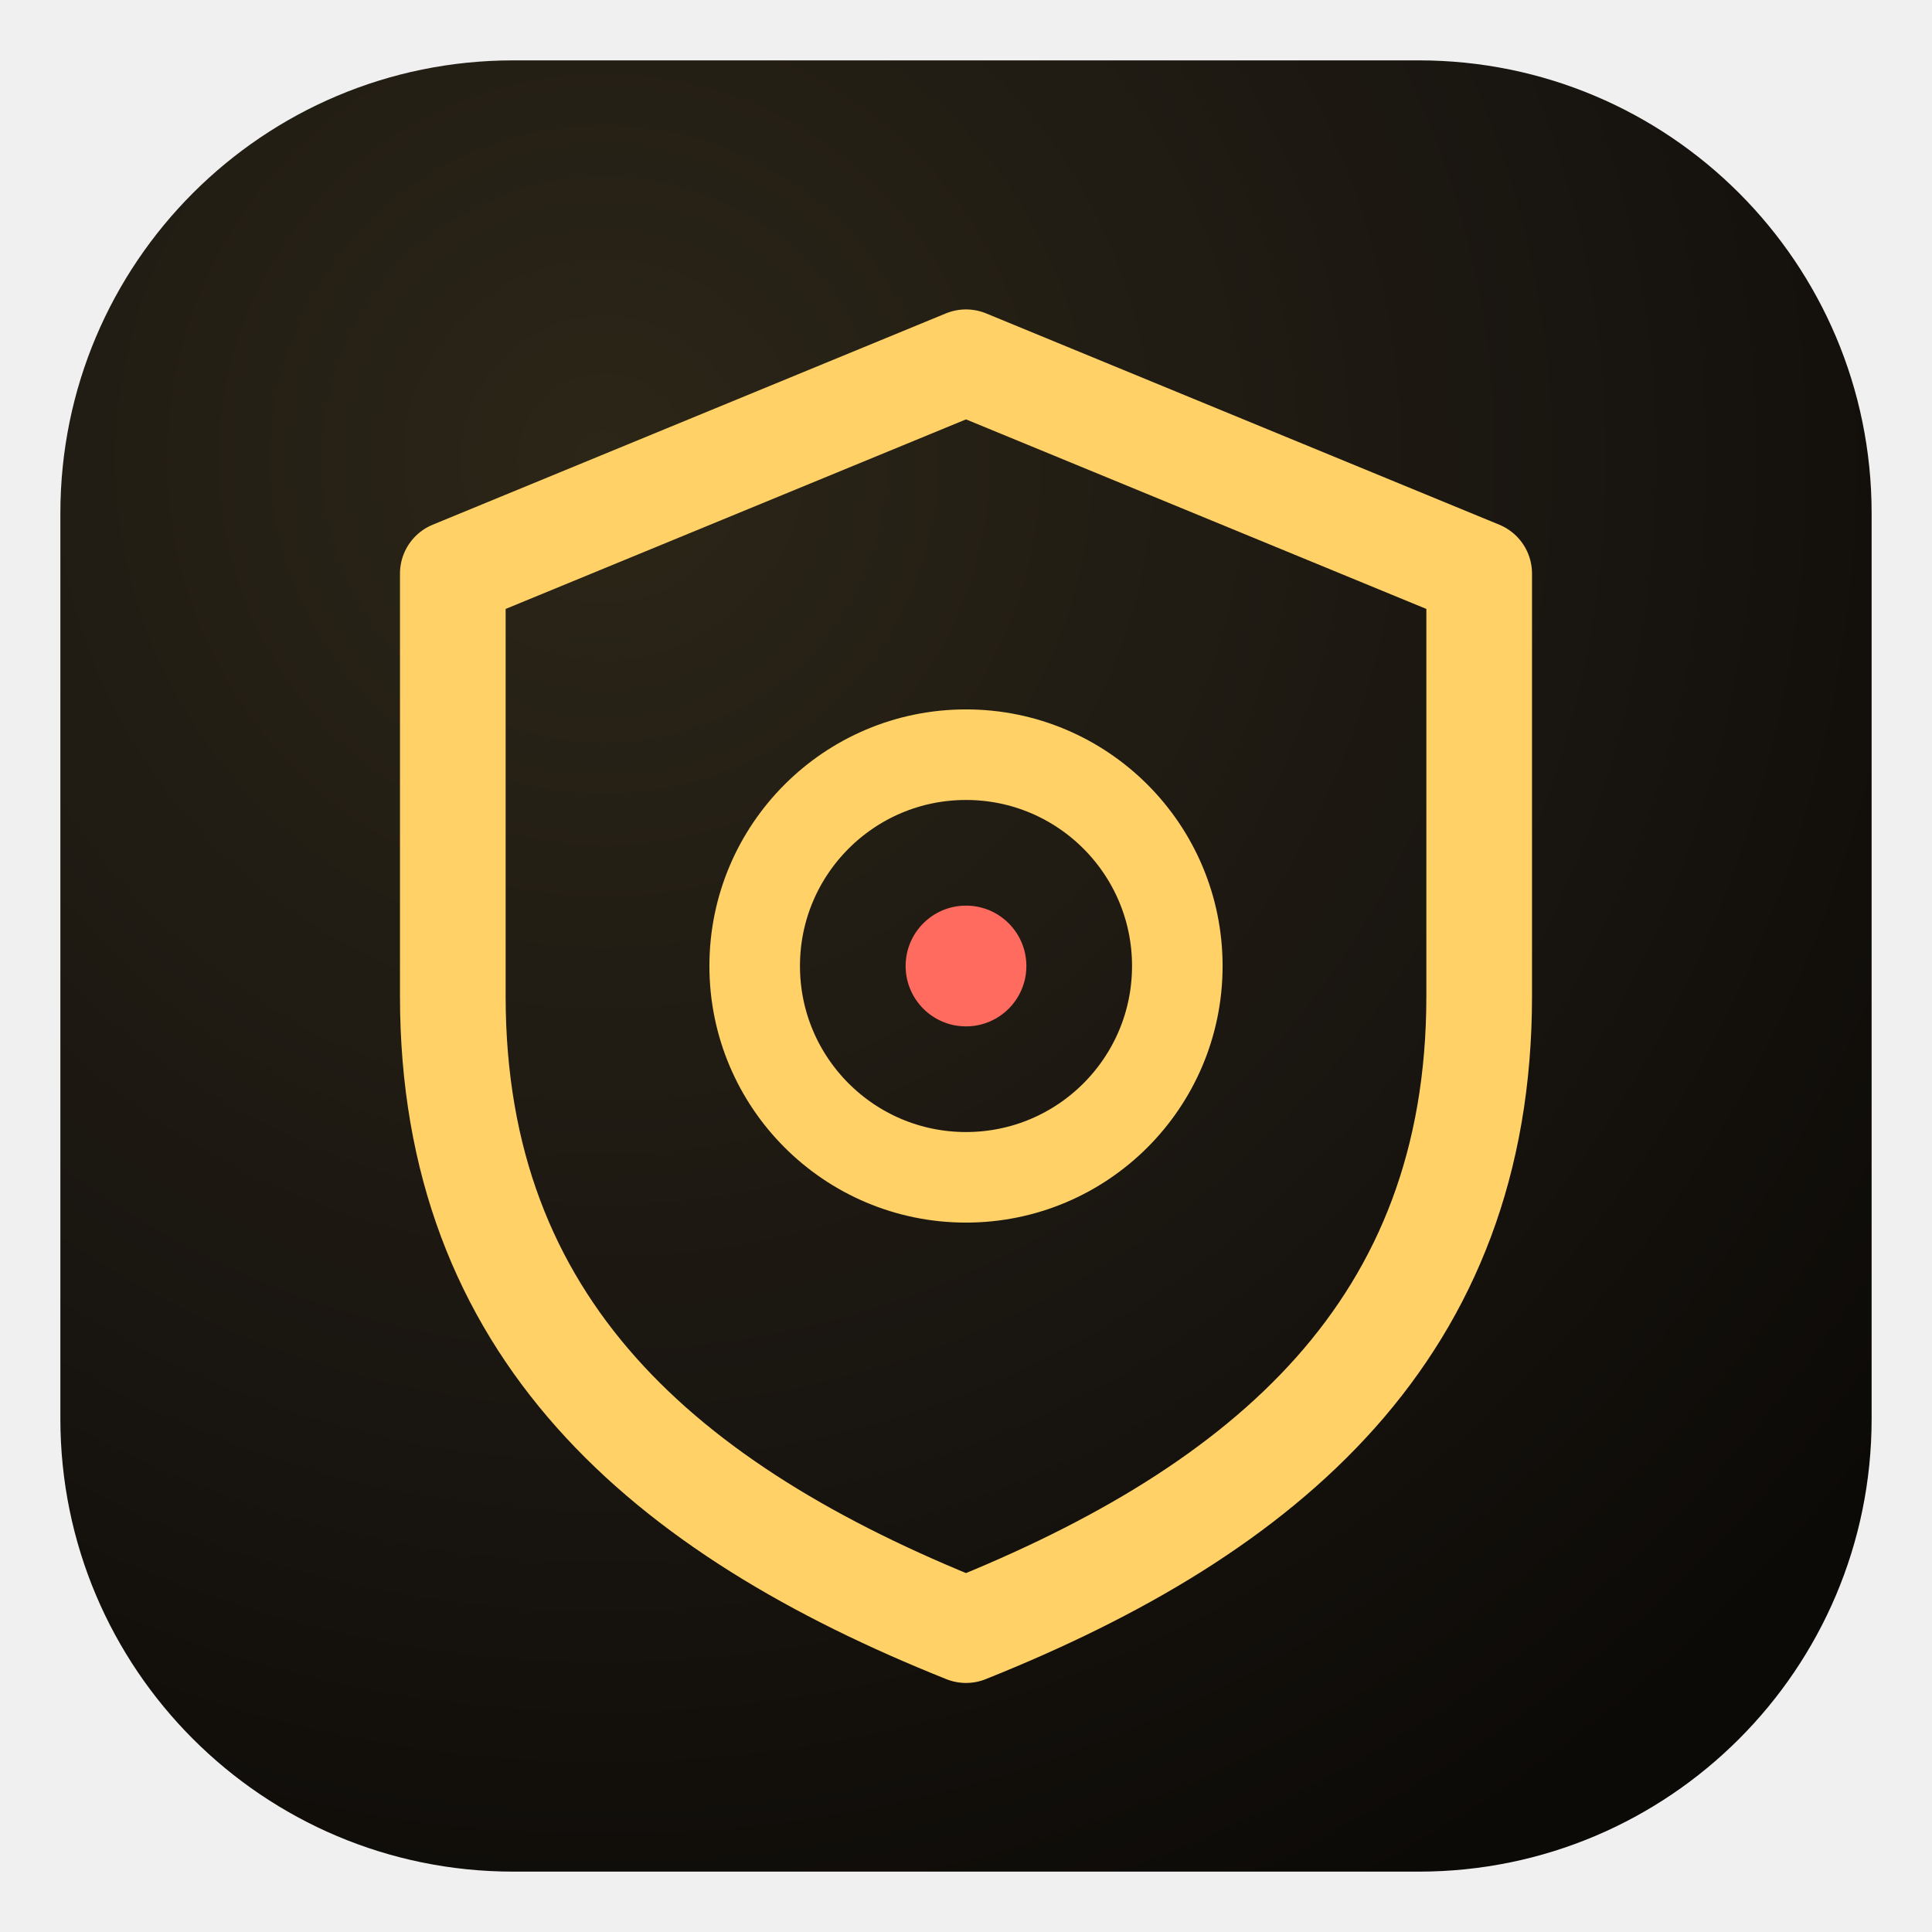
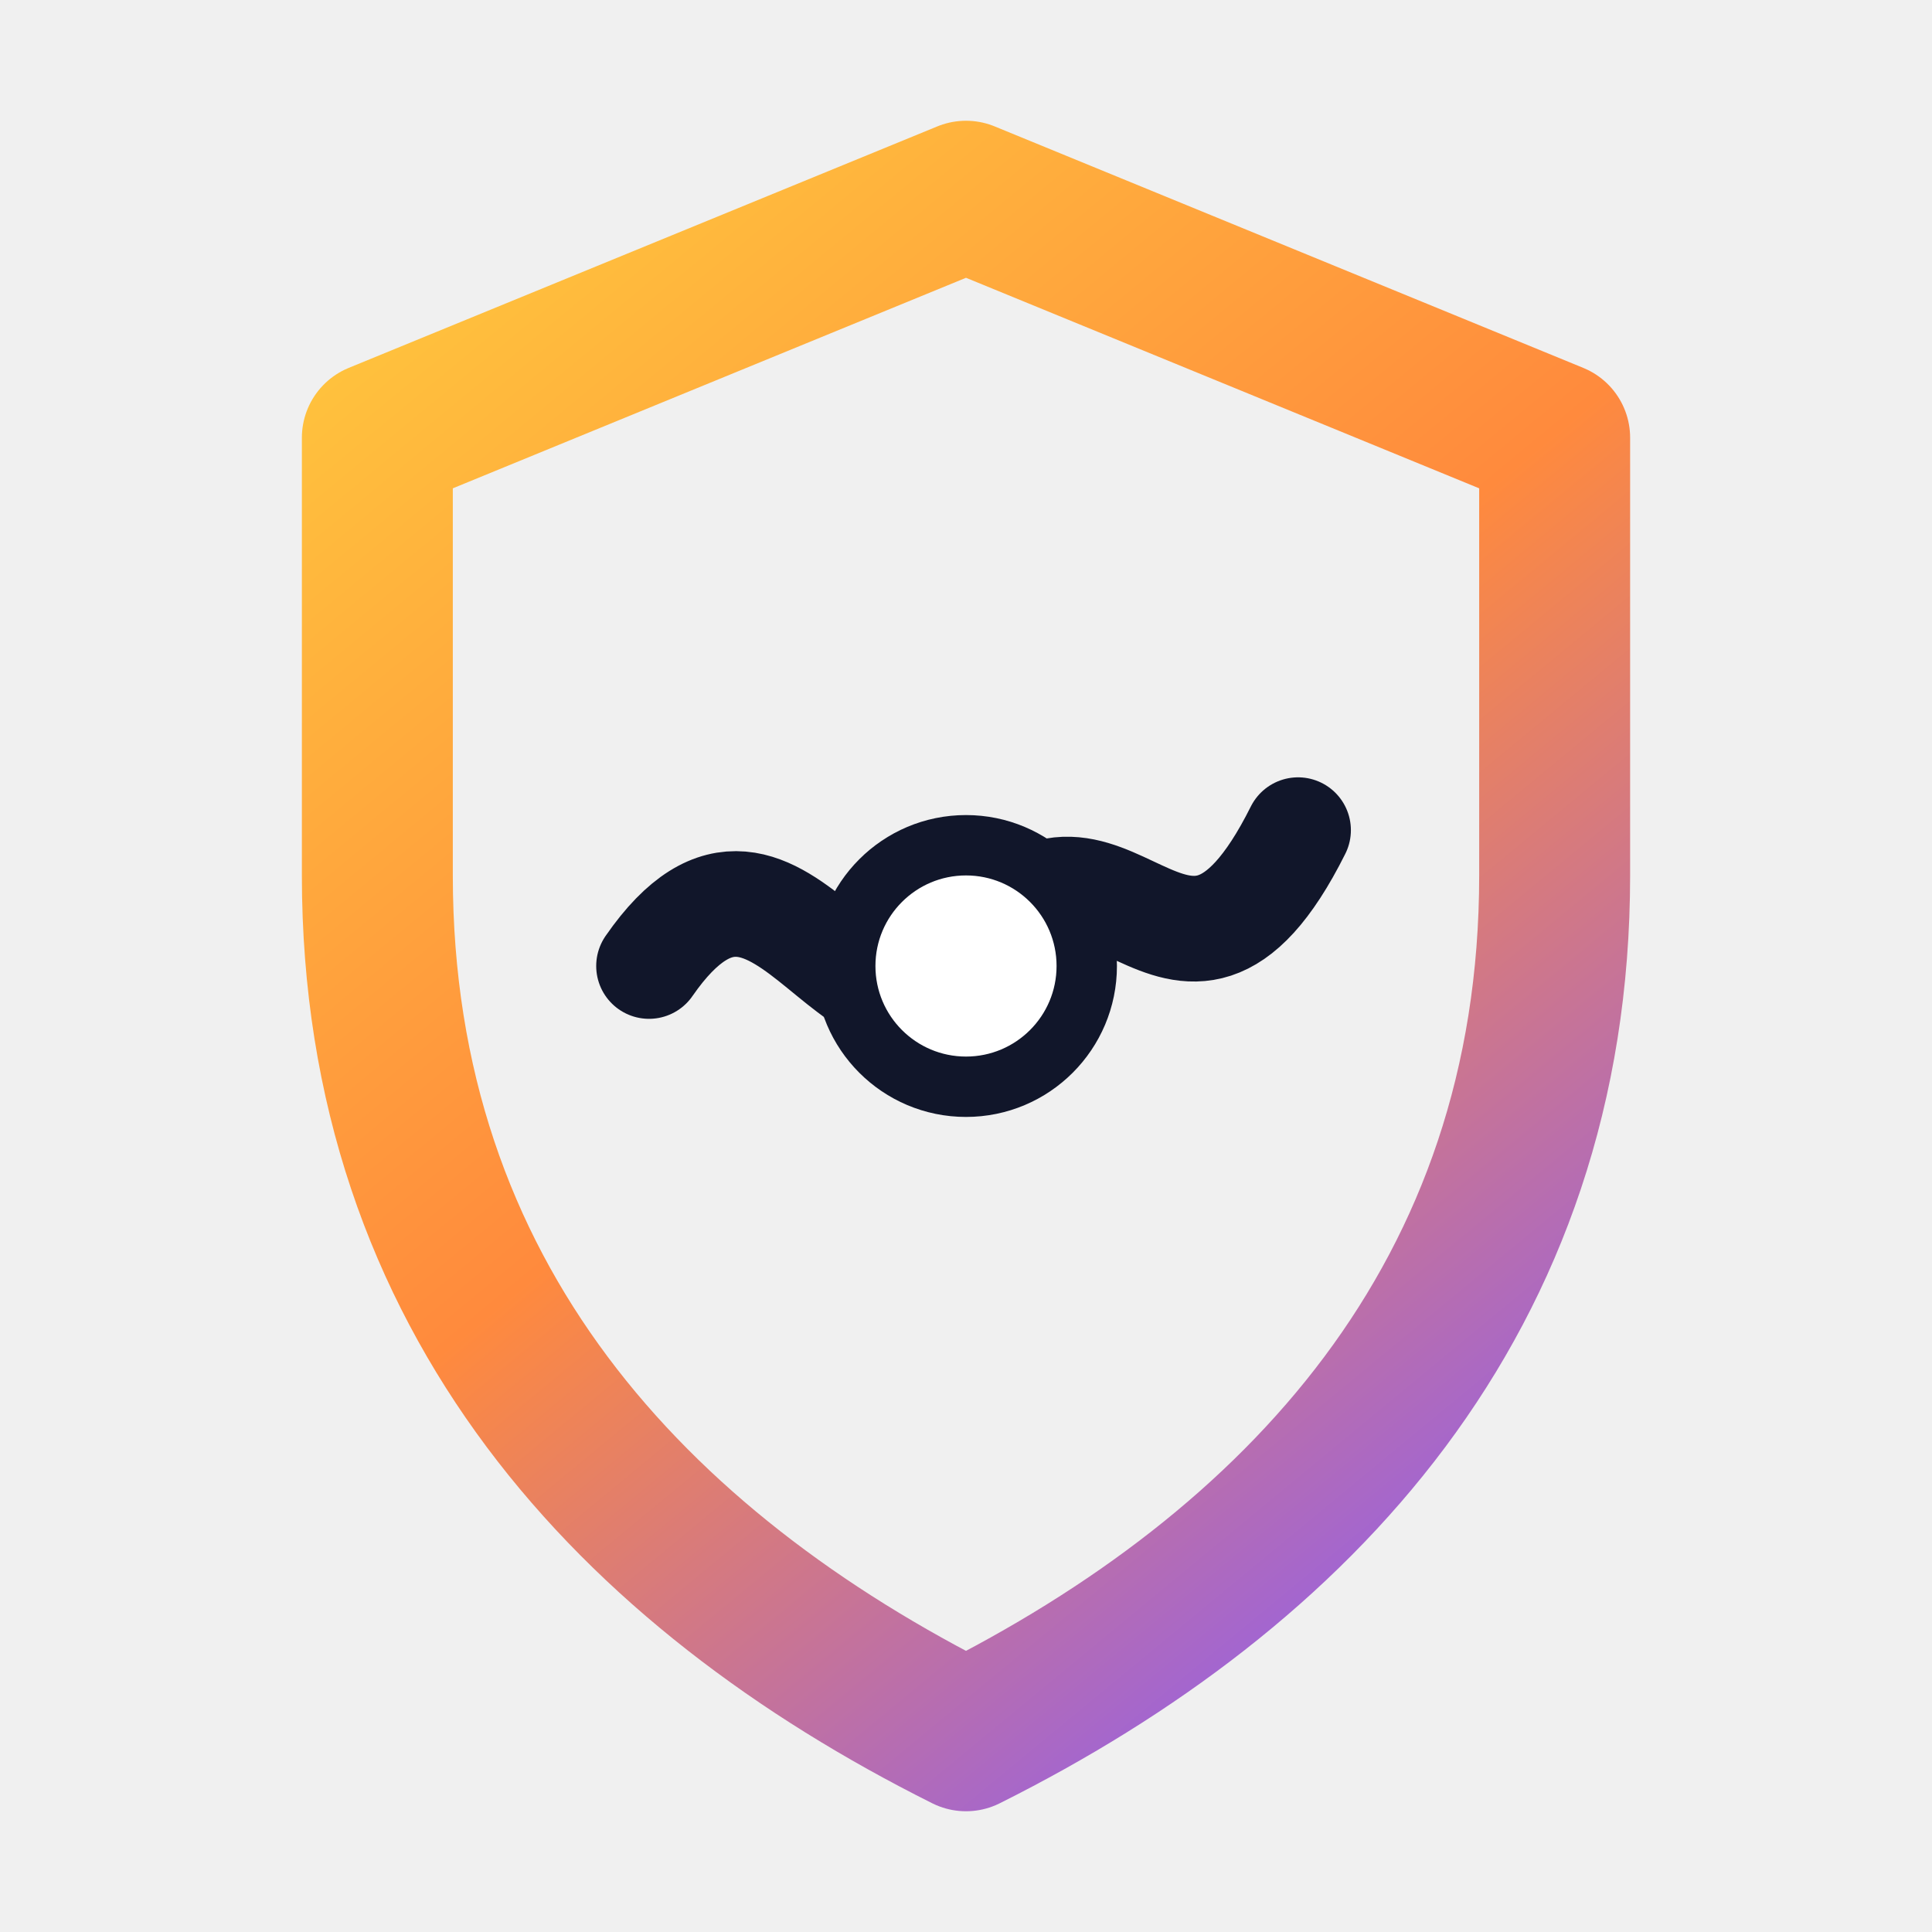
- <svg xmlns="http://www.w3.org/2000/svg" viewBox="0 0 128 128" role="img" aria-label="SONARA admin systems mark">
+ <svg xmlns="http://www.w3.org/2000/svg" viewBox="0 0 128 128" role="img" aria-label="SONARA administrator mark">
  <defs>
-     <radialGradient id="ad-bg" cx="30%" cy="22%" r="90%">
-       <stop offset="0%" stop-color="#2c2618" />
-       <stop offset="60%" stop-color="#191510" />
-       <stop offset="100%" stop-color="#0c0a07" />
-     </radialGradient>
-     <linearGradient id="ad-shield" x1="34" y1="30" x2="94" y2="102">
-       <stop offset="0%" stop-color="#ffd166" />
-       <stop offset="100%" stop-color="#d7b46a" />
+     <linearGradient id="a" x1="26" y1="18" x2="102" y2="110" gradientUnits="userSpaceOnUse">
+       <stop stop-color="#FFC43D" />
+       <stop offset=".48" stop-color="#FF8A3D" />
+       <stop offset="1" stop-color="#8B5CF6" />
    </linearGradient>
  </defs>
-   <rect x="4" y="4" width="120" height="120" rx="30" fill="url(#ad-bg)" />
-   <path d="M64 24 L98 38 V66 C98 88 84 100 64 108 C44 100 30 88 30 66 V38 Z" fill="none" stroke="url(#ad-shield)" stroke-width="7" stroke-linejoin="round" />
-   <circle cx="64" cy="64" r="14" fill="none" stroke="#ffd166" stroke-width="6" />
-   <circle cx="64" cy="64" r="4" fill="#ff6b5e" />
+   <path d="M64 13 103 29v29c0 28-17 46-39 57-22-11-39-29-39-57V29z" fill="none" stroke="url(#a)" stroke-width="10" stroke-linejoin="round" />
+   <path d="M43 64c9-13 14 10 22-1 8-12 13 8 21-8" fill="none" stroke="#11162A" stroke-width="7" stroke-linecap="round" />
+   <circle cx="64" cy="64" r="8" fill="#fff" stroke="#11162A" stroke-width="4" />
</svg>
